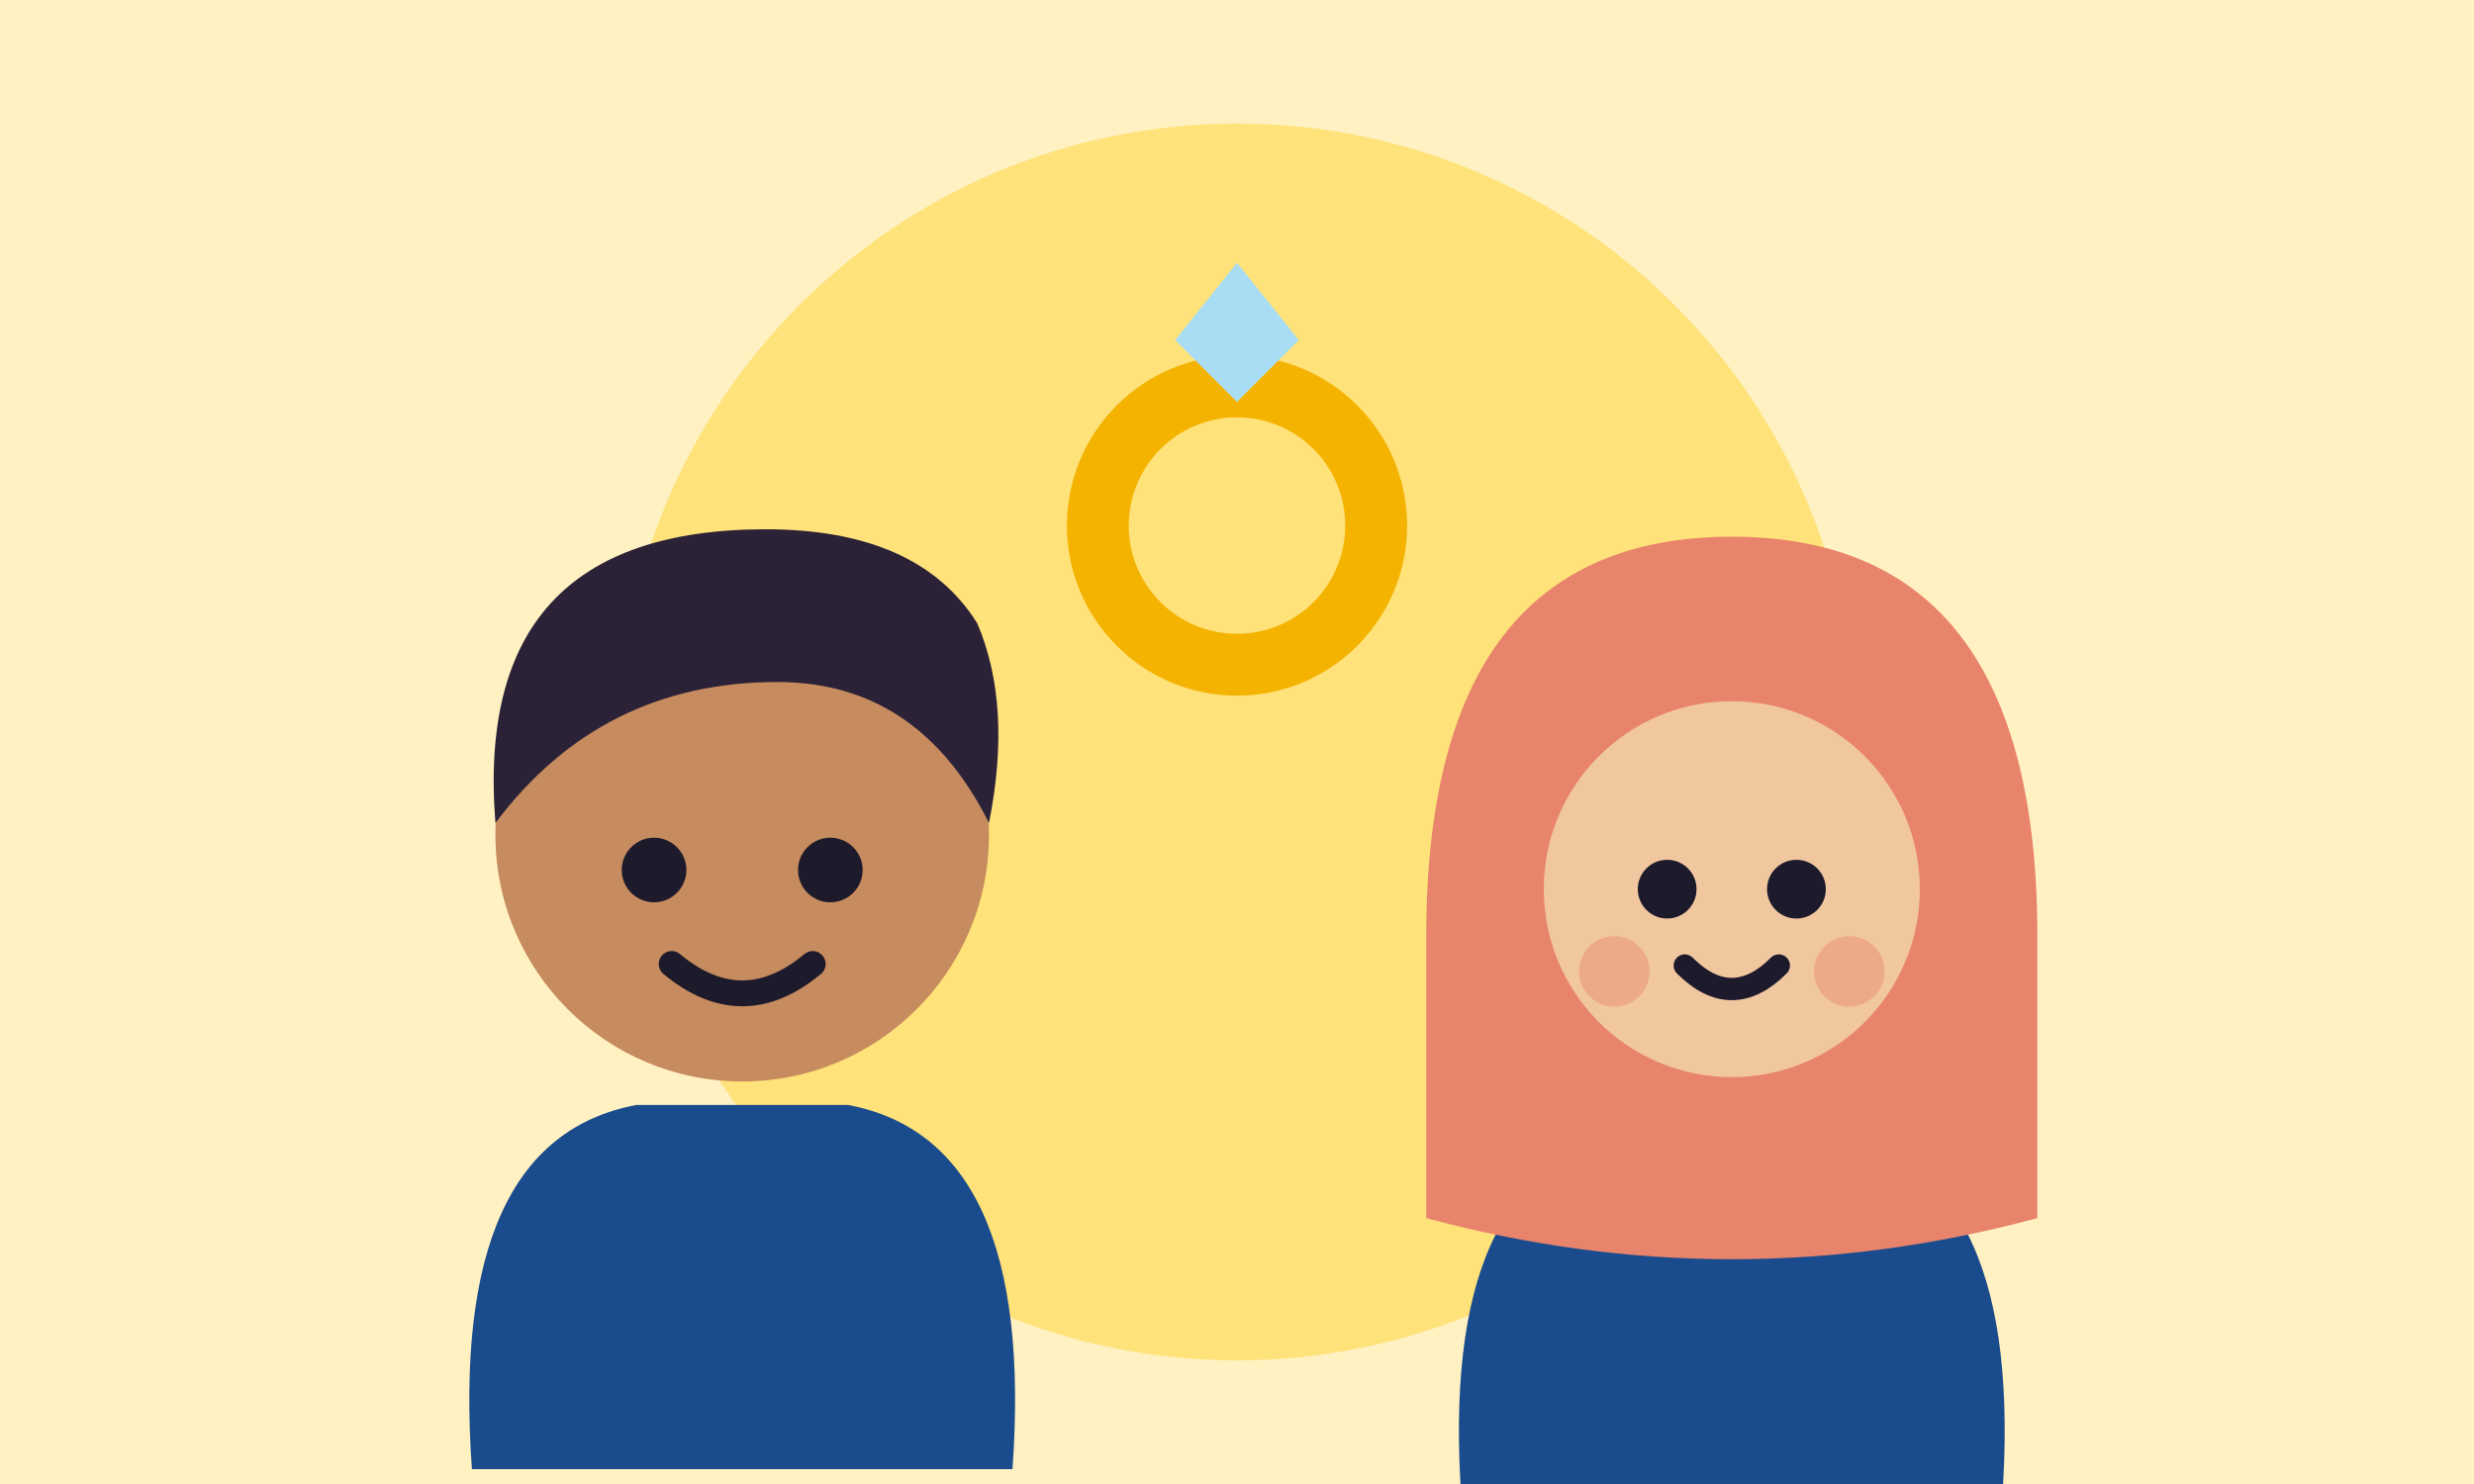
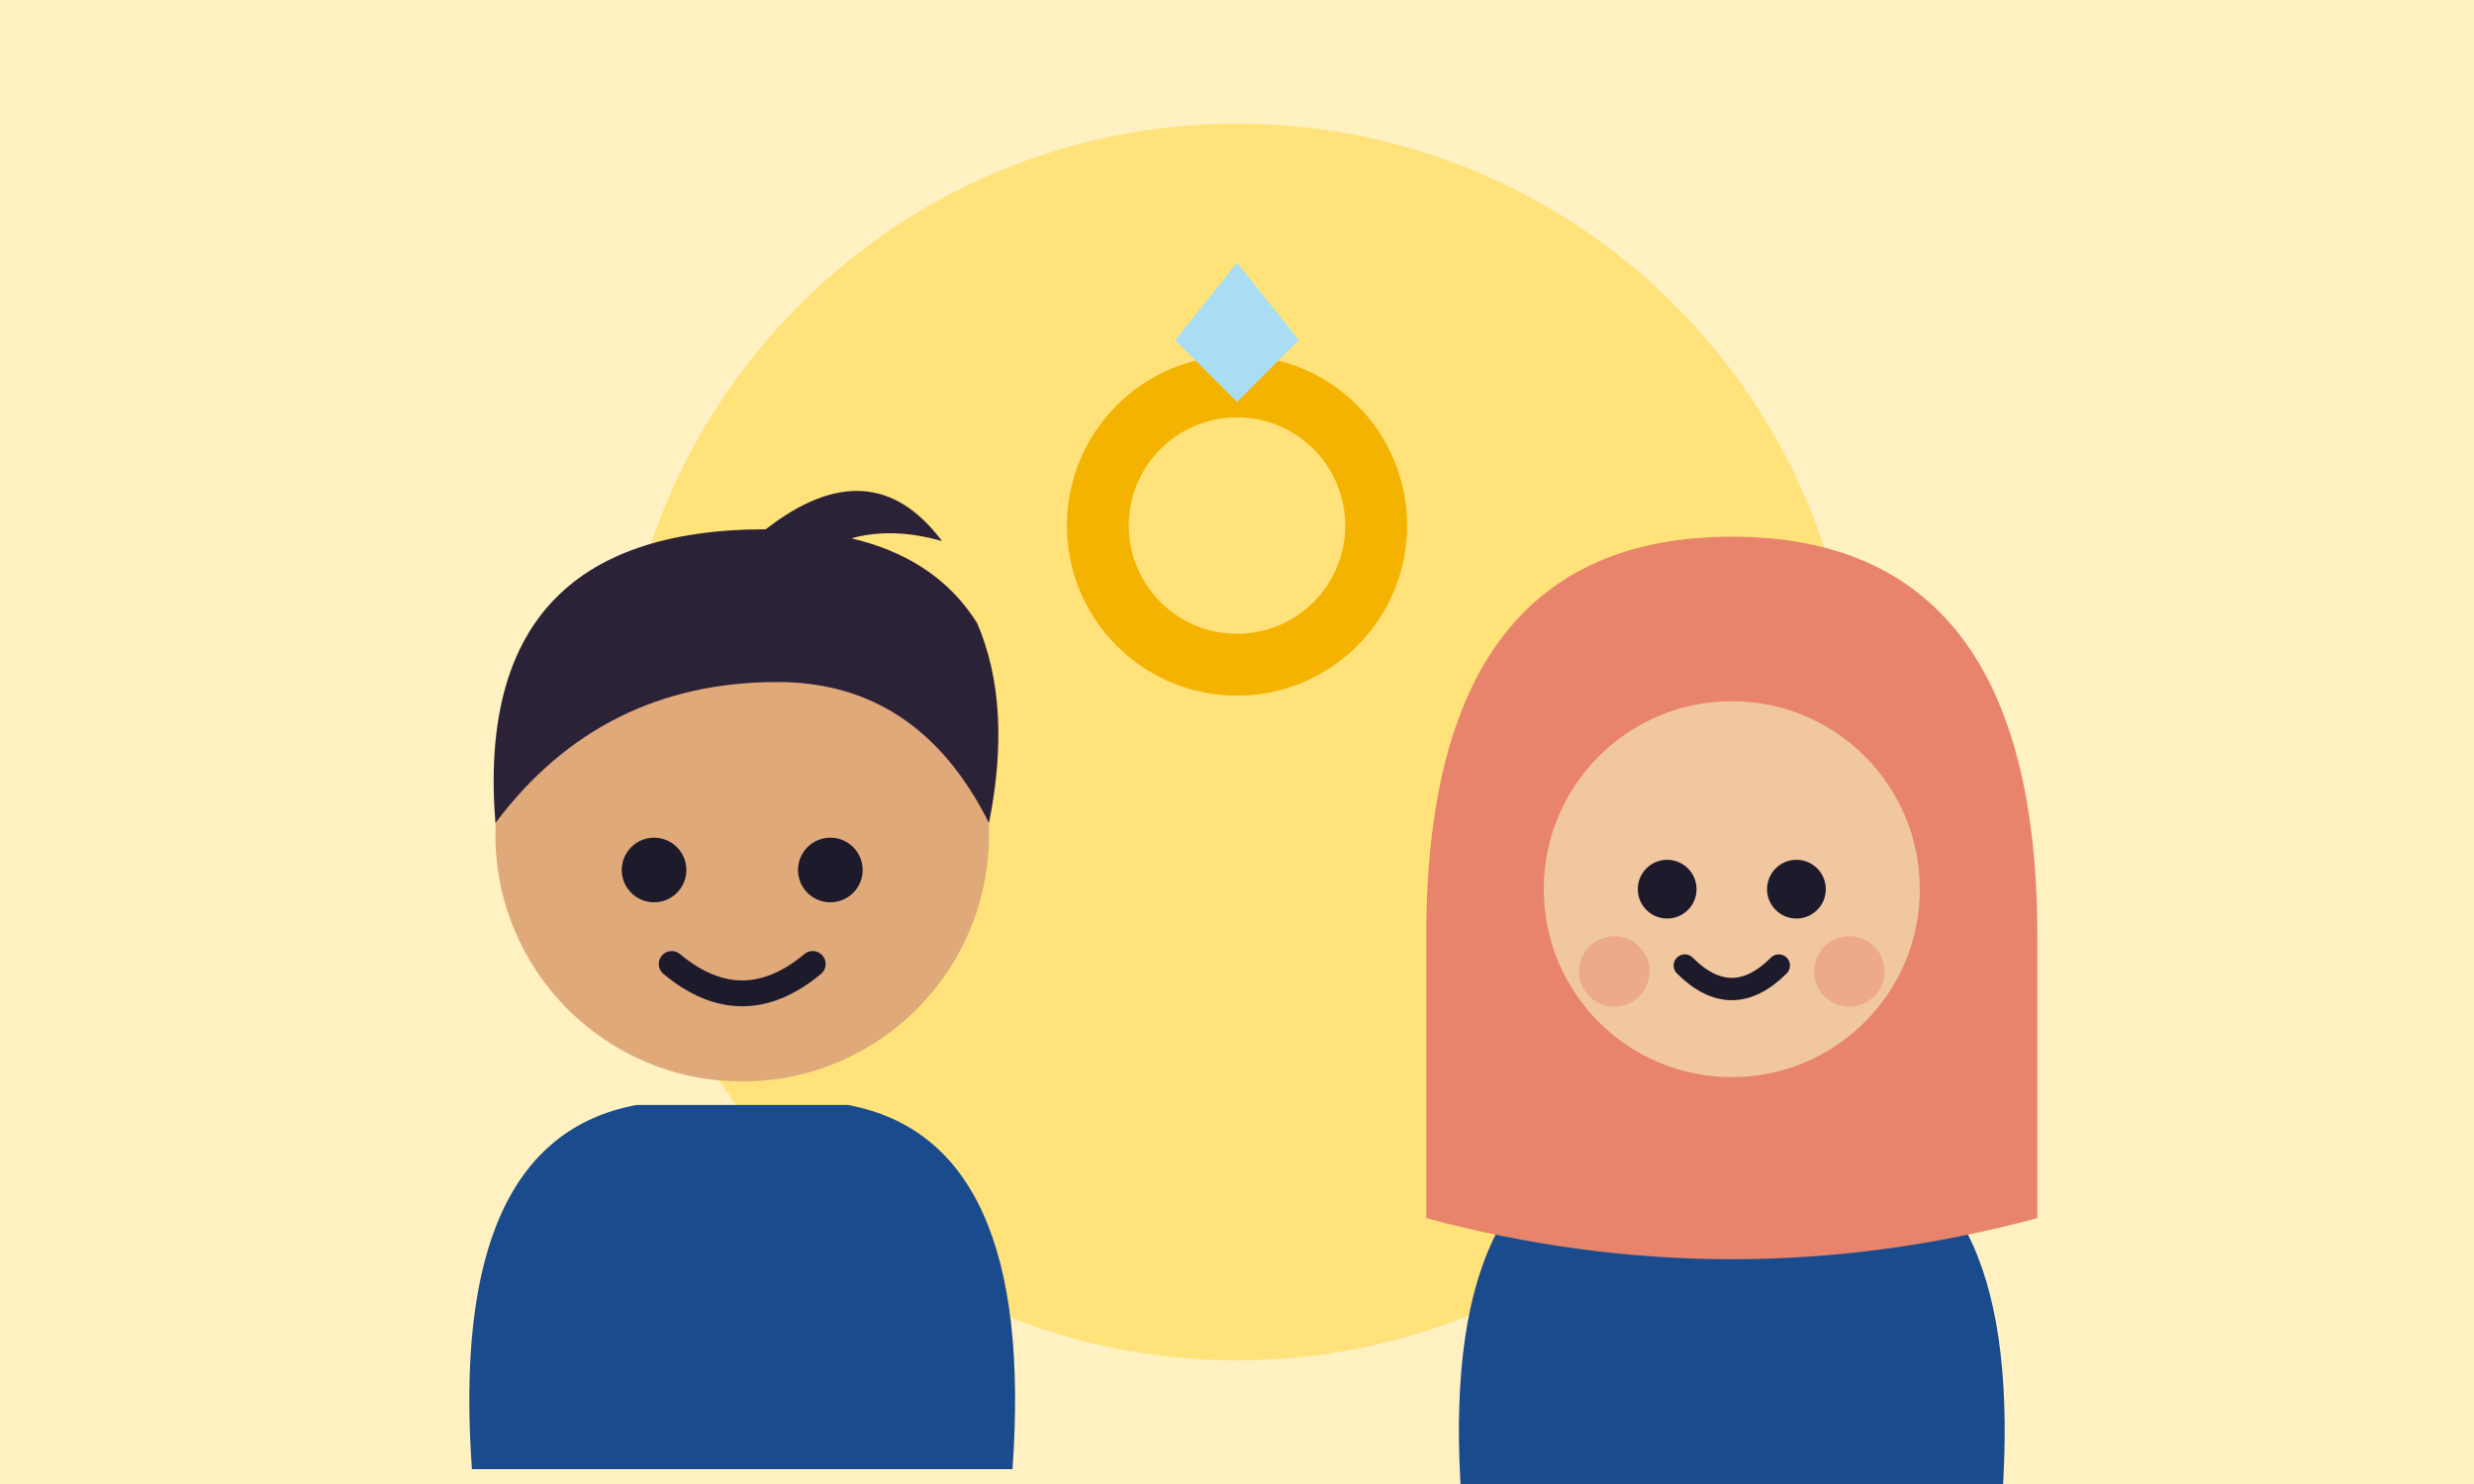
<svg xmlns="http://www.w3.org/2000/svg" width="160" height="96" viewBox="0 0 160 96">
  <rect width="160" height="96" fill="#FFF1C2" />
  <circle cx="80" cy="48" r="40" fill="#FFE27A" />
  <g transform="translate(48 54) scale(0.38)">
    <path d="M-46 108 Q-50 52 -18 46 L18 46 Q50 52 46 108 Z" fill="#1A4B8C" />
-     <circle r="42" fill="#C68B5E" />
+     <circle r="42" fill="#E0A97A" />
    <path d="M-42 -2 Q-46 -52 4 -52 Q30 -52 40 -36 Q46 -22 42 -2 Q30 -26 6 -26 Q-24 -26 -42 -2 Z" fill="#2B2238" />
+     <path d="M4 -52 Q22 -66 34 -50 Q20 -54 10 -46 Z" fill="#2B2238" />
    <circle cx="-15" cy="6" r="5.5" fill="#1D1A2B" />
    <circle cx="15" cy="6" r="5.5" fill="#1D1A2B" />
    <path d="M-12 22 Q0 32 12 22" fill="none" stroke="#1D1A2B" stroke-width="4.4" stroke-linecap="round" />
  </g>
  <g transform="translate(112 56) scale(0.38)">
    <path d="M-46 108 Q-50 52 -18 46 L18 46 Q50 52 46 108 Z" fill="#1A4B8C" />
    <path d="M-52 12 Q-52 -56 0 -56 Q52 -56 52 12 L52 60 Q0 74 -52 60 Z" fill="#E8846B" />
    <circle cx="0" cy="4" r="32" fill="#F1C7A0" />
    <circle cx="-11" cy="4" r="5" fill="#1D1A2B" />
    <circle cx="11" cy="4" r="5" fill="#1D1A2B" />
    <circle cx="-20" cy="18" r="6" fill="#E9967A" opacity="0.6" />
    <circle cx="20" cy="18" r="6" fill="#E9967A" opacity="0.6" />
    <path d="M-8 17 Q0 25 8 17" fill="none" stroke="#1D1A2B" stroke-width="3.8" stroke-linecap="round" />
  </g>
  <circle cx="80" cy="34" r="9" fill="none" stroke="#F5B301" stroke-width="4" />
  <path d="M76 22 l4 -5 l4 5 l-4 4 z" fill="#A9DDF3" />
</svg>
